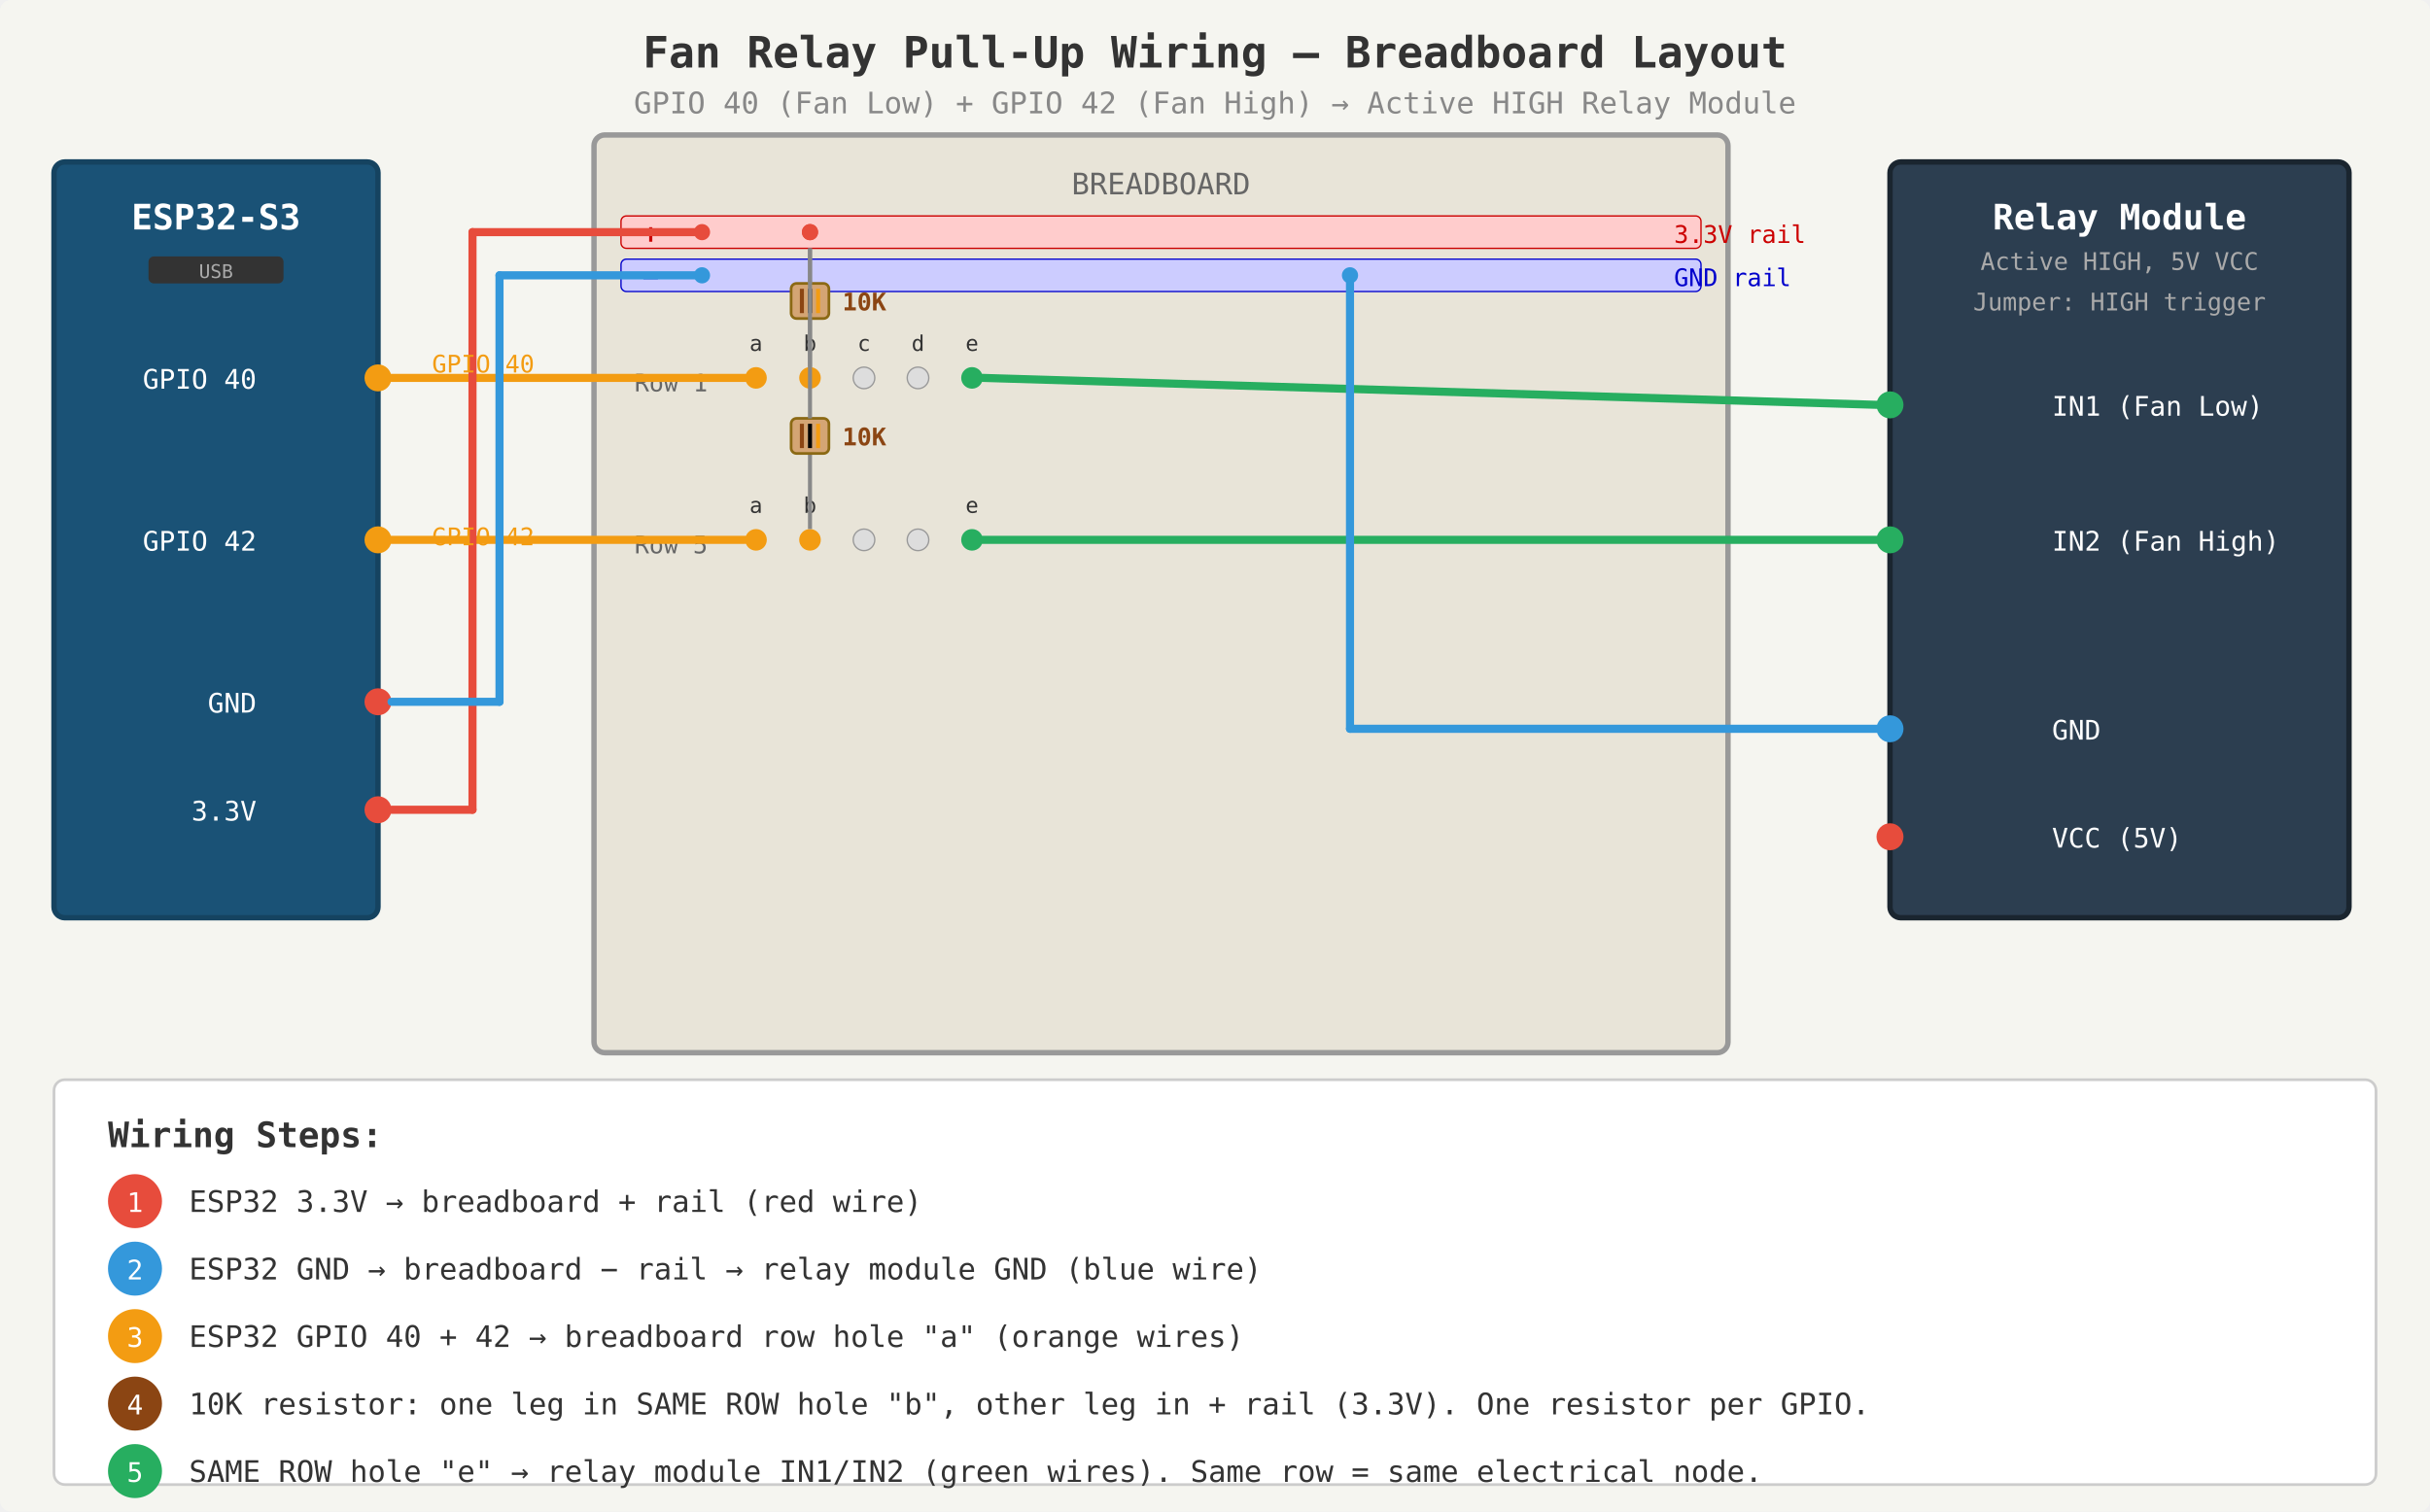
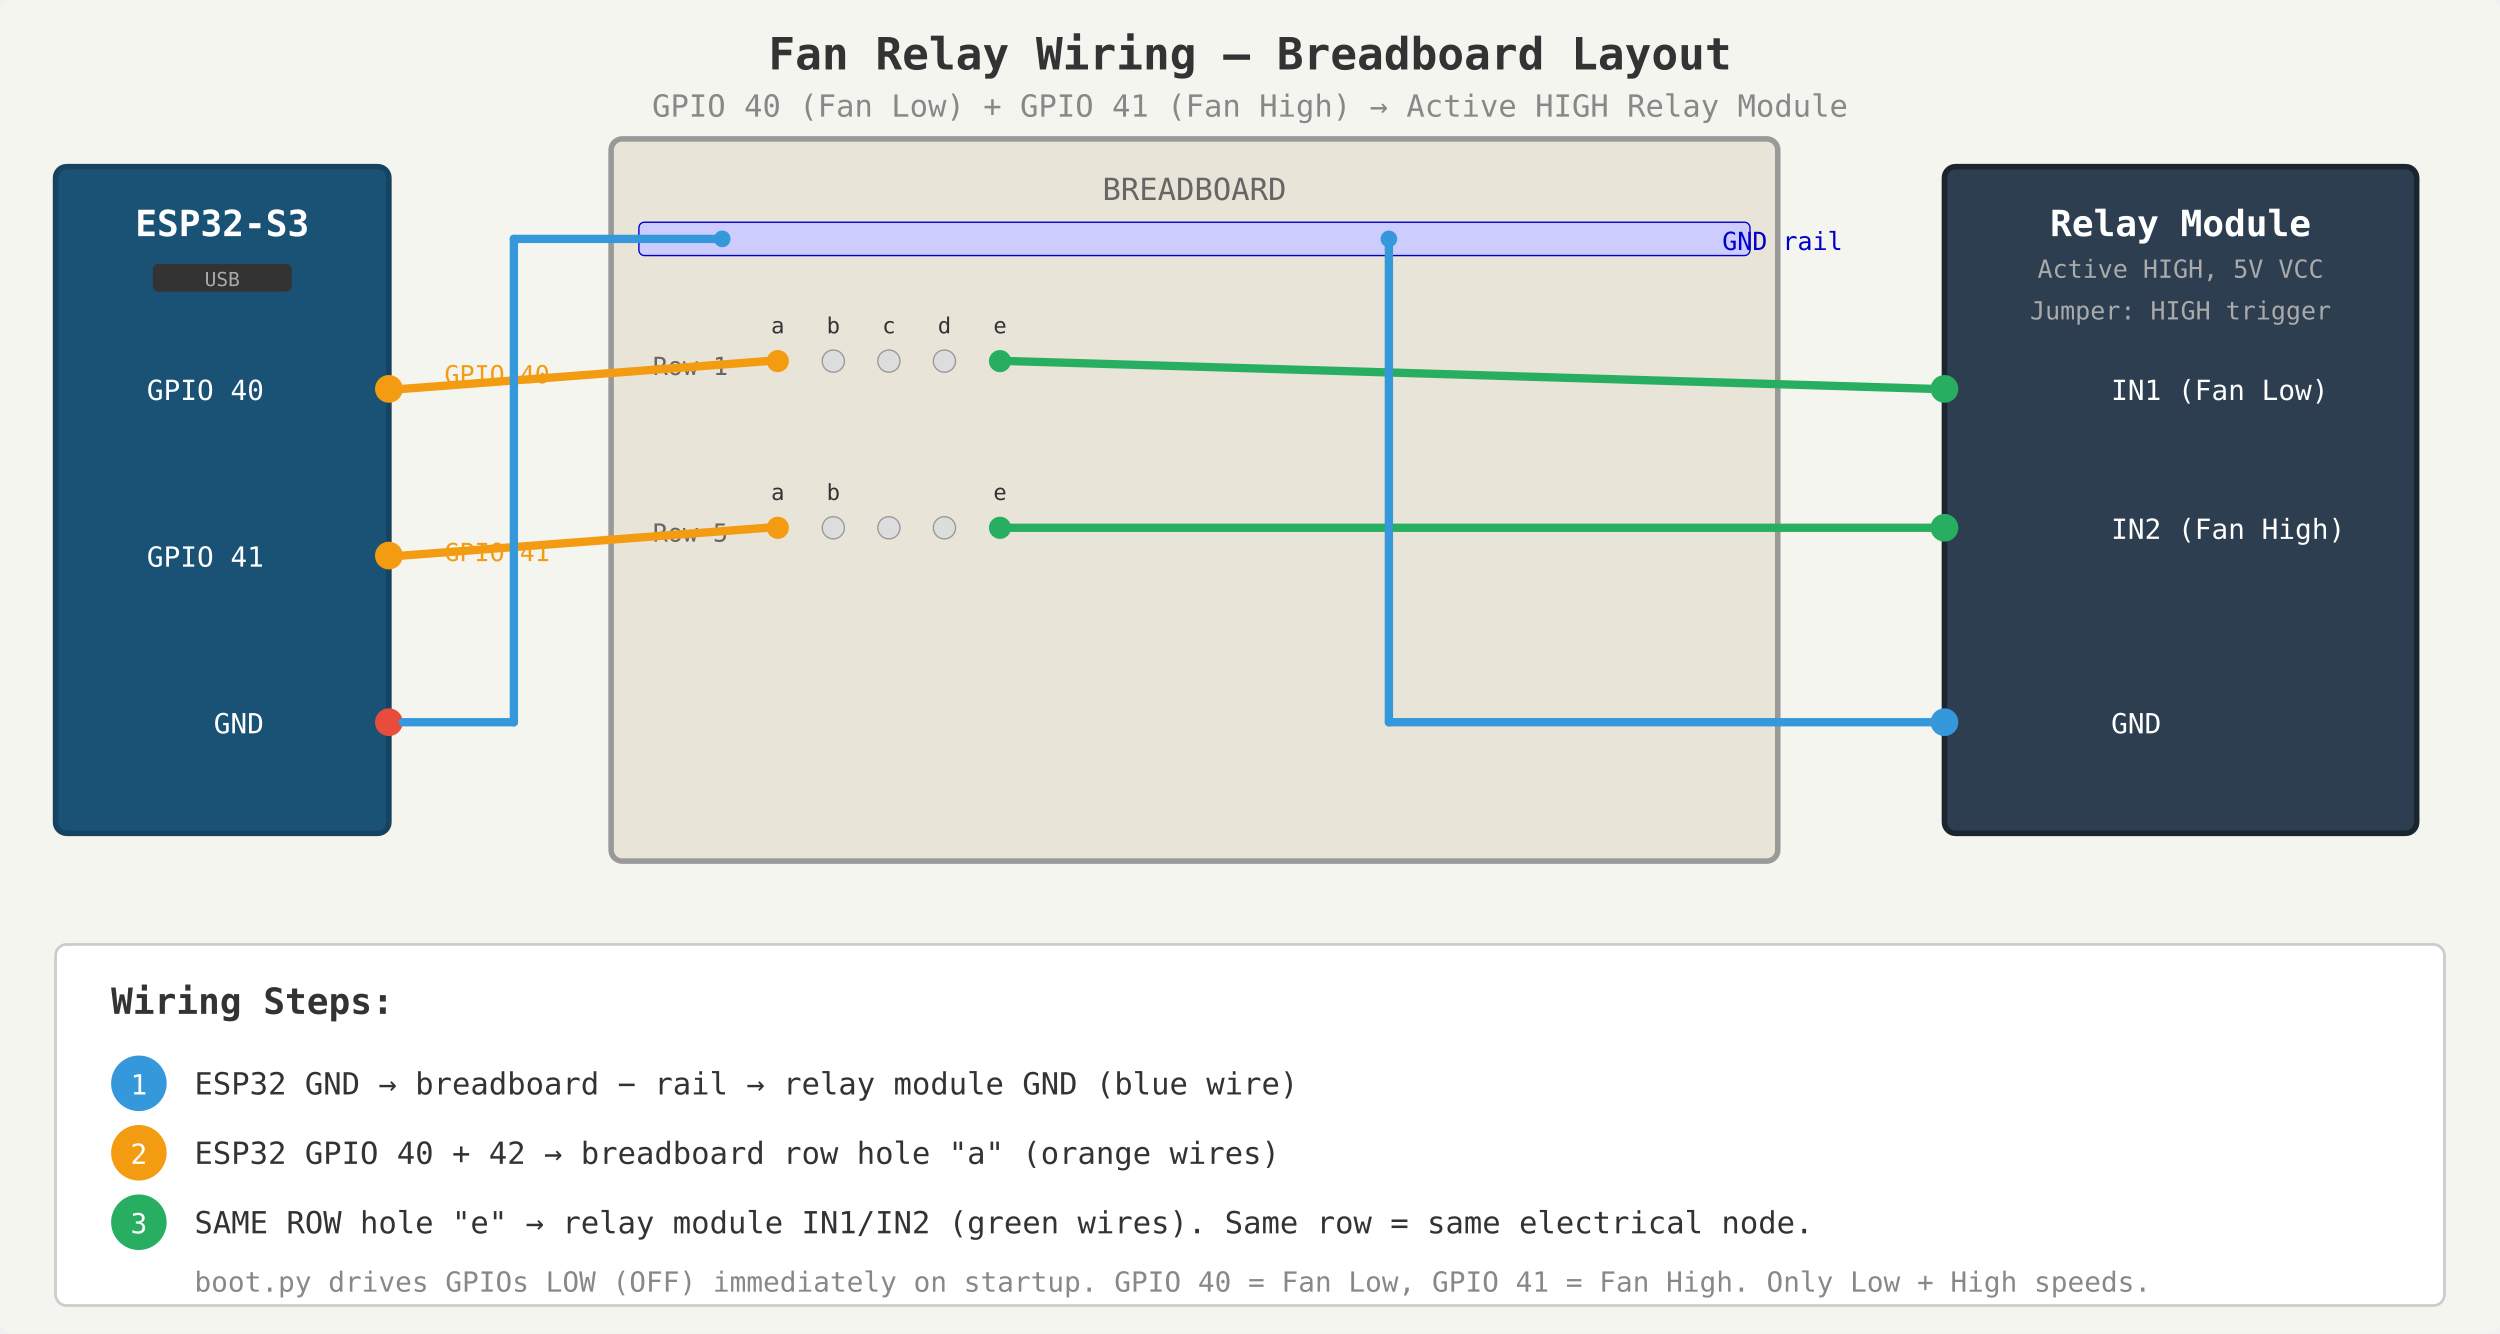
- <svg xmlns="http://www.w3.org/2000/svg" viewBox="0 0 900 560" font-family="monospace" font-size="12">
-   <rect width="900" height="560" fill="#f5f5f0" rx="4" />
-   <text x="450" y="25" fill="#333" font-size="16" text-anchor="middle" font-weight="bold">Fan Relay Pull-Up Wiring — Breadboard Layout</text>
-   <text x="450" y="42" fill="#888" font-size="11" text-anchor="middle">GPIO 40 (Fan Low) + GPIO 42 (Fan High) → Active HIGH Relay Module</text>
-   <rect x="20" y="60" width="120" height="280" fill="#1a5276" stroke="#154360" stroke-width="2" rx="4" />
+ <svg xmlns="http://www.w3.org/2000/svg" viewBox="0 0 900 480" font-family="monospace" font-size="12">
+   <rect width="900" height="480" fill="#f5f5f0" rx="4" />
+   <text x="450" y="25" fill="#333" font-size="16" text-anchor="middle" font-weight="bold">Fan Relay Wiring — Breadboard Layout</text>
+   <text x="450" y="42" fill="#888" font-size="11" text-anchor="middle">GPIO 40 (Fan Low) + GPIO 41 (Fan High) → Active HIGH Relay Module</text>
+   <rect x="20" y="60" width="120" height="240" fill="#1a5276" stroke="#154360" stroke-width="2" rx="4" />
  <text x="80" y="85" fill="white" font-size="13" text-anchor="middle" font-weight="bold">ESP32-S3</text>
  <rect x="55" y="95" width="50" height="10" fill="#333" rx="2" />
  <text x="80" y="103" fill="#aaa" font-size="7" text-anchor="middle">USB</text>
  <circle cx="140" cy="140" r="5" fill="#f39c12" />
  <text x="95" y="144" fill="white" font-size="10" text-anchor="end">GPIO 40</text>
  <circle cx="140" cy="200" r="5" fill="#f39c12" />
-   <text x="95" y="204" fill="white" font-size="10" text-anchor="end">GPIO 42</text>
+   <text x="95" y="204" fill="white" font-size="10" text-anchor="end">GPIO 41</text>
  <circle cx="140" cy="260" r="5" fill="#e74c3c" />
  <text x="95" y="264" fill="white" font-size="10" text-anchor="end">GND</text>
-   <circle cx="140" cy="300" r="5" fill="#e74c3c" />
-   <text x="95" y="304" fill="white" font-size="10" text-anchor="end">3.3V</text>
-   <rect x="220" y="50" width="420" height="340" fill="#e8e4d8" stroke="#999" stroke-width="2" rx="4" />
+   <rect x="220" y="50" width="420" height="260" fill="#e8e4d8" stroke="#999" stroke-width="2" rx="4" />
  <text x="430" y="72" fill="#666" font-size="11" text-anchor="middle">BREADBOARD</text>
-   <rect x="230" y="80" width="400" height="12" fill="#ffcccc" stroke="#c00" stroke-width="0.5" rx="2" />
-   <text x="238" y="90" fill="#c00" font-size="10" font-weight="bold">+</text>
-   <text x="620" y="90" fill="#c00" font-size="9">3.3V rail</text>
-   <rect x="230" y="96" width="400" height="12" fill="#ccccff" stroke="#00c" stroke-width="0.5" rx="2" />
-   <text x="238" y="106" fill="#00c" font-size="10" font-weight="bold">−</text>
-   <text x="620" y="106" fill="#00c" font-size="9">GND rail</text>
-   <text x="235" y="145" fill="#666" font-size="9">Row 1</text>
-   <circle cx="280" cy="140" r="4" fill="#f39c12" />
-   <circle cx="300" cy="140" r="4" fill="#f39c12" />
-   <circle cx="320" cy="140" r="4" fill="#ddd" stroke="#999" stroke-width="0.5" />
-   <circle cx="340" cy="140" r="4" fill="#ddd" stroke="#999" stroke-width="0.5" />
-   <circle cx="360" cy="140" r="4" fill="#27ae60" />
-   <text x="280" y="130" fill="#333" font-size="8" text-anchor="middle">a</text>
-   <text x="300" y="130" fill="#333" font-size="8" text-anchor="middle">b</text>
-   <text x="320" y="130" fill="#333" font-size="8" text-anchor="middle">c</text>
-   <text x="340" y="130" fill="#333" font-size="8" text-anchor="middle">d</text>
-   <text x="360" y="130" fill="#333" font-size="8" text-anchor="middle">e</text>
-   <text x="235" y="205" fill="#666" font-size="9">Row 5</text>
-   <circle cx="280" cy="200" r="4" fill="#f39c12" />
-   <circle cx="300" cy="200" r="4" fill="#f39c12" />
-   <circle cx="320" cy="200" r="4" fill="#ddd" stroke="#999" stroke-width="0.5" />
-   <circle cx="340" cy="200" r="4" fill="#ddd" stroke="#999" stroke-width="0.5" />
-   <circle cx="360" cy="200" r="4" fill="#27ae60" />
-   <text x="280" y="190" fill="#333" font-size="8" text-anchor="middle">a</text>
-   <text x="300" y="190" fill="#333" font-size="8" text-anchor="middle">b</text>
-   <text x="360" y="190" fill="#333" font-size="8" text-anchor="middle">e</text>
-   <line x1="145" y1="140" x2="276" y2="140" stroke="#f39c12" stroke-width="3" stroke-linecap="round" />
-   <line x1="145" y1="200" x2="276" y2="200" stroke="#f39c12" stroke-width="3" stroke-linecap="round" />
-   <line x1="145" y1="300" x2="175" y2="300" stroke="#e74c3c" stroke-width="3" stroke-linecap="round" />
-   <line x1="175" y1="300" x2="175" y2="86" stroke="#e74c3c" stroke-width="3" stroke-linecap="round" />
-   <line x1="175" y1="86" x2="260" y2="86" stroke="#e74c3c" stroke-width="3" stroke-linecap="round" />
-   <circle cx="260" cy="86" r="3" fill="#e74c3c" />
+   <rect x="230" y="80" width="400" height="12" fill="#ccccff" stroke="#00c" stroke-width="0.5" rx="2" />
+   <text x="238" y="90" fill="#00c" font-size="10" font-weight="bold">−</text>
+   <text x="620" y="90" fill="#00c" font-size="9">GND rail</text>
+   <text x="235" y="135" fill="#666" font-size="9">Row 1</text>
+   <circle cx="280" cy="130" r="4" fill="#f39c12" />
+   <circle cx="300" cy="130" r="4" fill="#ddd" stroke="#999" stroke-width="0.5" />
+   <circle cx="320" cy="130" r="4" fill="#ddd" stroke="#999" stroke-width="0.5" />
+   <circle cx="340" cy="130" r="4" fill="#ddd" stroke="#999" stroke-width="0.5" />
+   <circle cx="360" cy="130" r="4" fill="#27ae60" />
+   <text x="280" y="120" fill="#333" font-size="8" text-anchor="middle">a</text>
+   <text x="300" y="120" fill="#333" font-size="8" text-anchor="middle">b</text>
+   <text x="320" y="120" fill="#333" font-size="8" text-anchor="middle">c</text>
+   <text x="340" y="120" fill="#333" font-size="8" text-anchor="middle">d</text>
+   <text x="360" y="120" fill="#333" font-size="8" text-anchor="middle">e</text>
+   <text x="235" y="195" fill="#666" font-size="9">Row 5</text>
+   <circle cx="280" cy="190" r="4" fill="#f39c12" />
+   <circle cx="300" cy="190" r="4" fill="#ddd" stroke="#999" stroke-width="0.5" />
+   <circle cx="320" cy="190" r="4" fill="#ddd" stroke="#999" stroke-width="0.5" />
+   <circle cx="340" cy="190" r="4" fill="#ddd" stroke="#999" stroke-width="0.5" />
+   <circle cx="360" cy="190" r="4" fill="#27ae60" />
+   <text x="280" y="180" fill="#333" font-size="8" text-anchor="middle">a</text>
+   <text x="300" y="180" fill="#333" font-size="8" text-anchor="middle">b</text>
+   <text x="360" y="180" fill="#333" font-size="8" text-anchor="middle">e</text>
+   <line x1="145" y1="140" x2="276" y2="130" stroke="#f39c12" stroke-width="3" stroke-linecap="round" />
+   <line x1="145" y1="200" x2="276" y2="190" stroke="#f39c12" stroke-width="3" stroke-linecap="round" />
  <line x1="145" y1="260" x2="185" y2="260" stroke="#3498db" stroke-width="3" stroke-linecap="round" />
-   <line x1="185" y1="260" x2="185" y2="102" stroke="#3498db" stroke-width="3" stroke-linecap="round" />
-   <line x1="185" y1="102" x2="260" y2="102" stroke="#3498db" stroke-width="3" stroke-linecap="round" />
-   <circle cx="260" cy="102" r="3" fill="#3498db" />
-   <line x1="300" y1="136" x2="300" y2="118" stroke="#888" stroke-width="1.5" />
-   <rect x="293" y="105" width="14" height="13" fill="#d4a574" stroke="#8b6914" stroke-width="1" rx="2" />
-   <line x1="297" y1="107" x2="297" y2="116" stroke="#8b4513" stroke-width="1.5" />
-   <line x1="300" y1="107" x2="300" y2="116" stroke="black" stroke-width="1.5" />
-   <line x1="303" y1="107" x2="303" y2="116" stroke="#f39c12" stroke-width="1.5" />
-   <line x1="300" y1="105" x2="300" y2="92" stroke="#888" stroke-width="1.5" />
-   <circle cx="300" cy="86" r="3" fill="#e74c3c" />
-   <text x="312" y="115" fill="#8b4513" font-size="9" font-weight="bold">10K</text>
-   <line x1="300" y1="196" x2="300" y2="168" stroke="#888" stroke-width="1.5" />
-   <rect x="293" y="155" width="14" height="13" fill="#d4a574" stroke="#8b6914" stroke-width="1" rx="2" />
-   <line x1="297" y1="157" x2="297" y2="166" stroke="#8b4513" stroke-width="1.5" />
-   <line x1="300" y1="157" x2="300" y2="166" stroke="black" stroke-width="1.5" />
-   <line x1="303" y1="157" x2="303" y2="166" stroke="#f39c12" stroke-width="1.5" />
-   <line x1="300" y1="155" x2="300" y2="92" stroke="#888" stroke-width="1.5" />
-   <circle cx="300" cy="86" r="3" fill="#e74c3c" />
-   <text x="312" y="165" fill="#8b4513" font-size="9" font-weight="bold">10K</text>
-   <rect x="700" y="60" width="170" height="280" fill="#2c3e50" stroke="#1a252f" stroke-width="2" rx="4" />
+   <line x1="185" y1="260" x2="185" y2="86" stroke="#3498db" stroke-width="3" stroke-linecap="round" />
+   <line x1="185" y1="86" x2="260" y2="86" stroke="#3498db" stroke-width="3" stroke-linecap="round" />
+   <circle cx="260" cy="86" r="3" fill="#3498db" />
+   <rect x="700" y="60" width="170" height="240" fill="#2c3e50" stroke="#1a252f" stroke-width="2" rx="4" />
  <text x="785" y="85" fill="white" font-size="13" text-anchor="middle" font-weight="bold">Relay Module</text>
  <text x="785" y="100" fill="#aaa" font-size="9" text-anchor="middle">Active HIGH, 5V VCC</text>
  <text x="785" y="115" fill="#aaa" font-size="9" text-anchor="middle">Jumper: HIGH trigger</text>
-   <circle cx="700" cy="150" r="5" fill="#27ae60" />
-   <text x="760" y="154" fill="white" font-size="10">IN1 (Fan Low)</text>
-   <circle cx="700" cy="200" r="5" fill="#27ae60" />
-   <text x="760" y="204" fill="white" font-size="10">IN2 (Fan High)</text>
-   <circle cx="700" cy="270" r="5" fill="#3498db" />
-   <text x="760" y="274" fill="white" font-size="10">GND</text>
-   <circle cx="700" cy="310" r="5" fill="#e74c3c" />
-   <text x="760" y="314" fill="white" font-size="10">VCC (5V)</text>
-   <line x1="364" y1="140" x2="696" y2="150" stroke="#27ae60" stroke-width="3" stroke-linecap="round" />
-   <line x1="364" y1="200" x2="696" y2="200" stroke="#27ae60" stroke-width="3" stroke-linecap="round" />
-   <line x1="500" y1="102" x2="500" y2="270" stroke="#3498db" stroke-width="3" stroke-linecap="round" />
-   <circle cx="500" cy="102" r="3" fill="#3498db" />
-   <line x1="500" y1="270" x2="696" y2="270" stroke="#3498db" stroke-width="3" stroke-linecap="round" />
+   <circle cx="700" cy="140" r="5" fill="#27ae60" />
+   <text x="760" y="144" fill="white" font-size="10">IN1 (Fan Low)</text>
+   <circle cx="700" cy="190" r="5" fill="#27ae60" />
+   <text x="760" y="194" fill="white" font-size="10">IN2 (Fan High)</text>
+   <circle cx="700" cy="260" r="5" fill="#3498db" />
+   <text x="760" y="264" fill="white" font-size="10">GND</text>
+   <line x1="364" y1="130" x2="696" y2="140" stroke="#27ae60" stroke-width="3" stroke-linecap="round" />
+   <line x1="364" y1="190" x2="696" y2="190" stroke="#27ae60" stroke-width="3" stroke-linecap="round" />
+   <line x1="500" y1="86" x2="500" y2="260" stroke="#3498db" stroke-width="3" stroke-linecap="round" />
+   <circle cx="500" cy="86" r="3" fill="#3498db" />
+   <line x1="500" y1="260" x2="696" y2="260" stroke="#3498db" stroke-width="3" stroke-linecap="round" />
  <text x="160" y="138" fill="#f39c12" font-size="9">GPIO 40</text>
-   <text x="160" y="202" fill="#f39c12" font-size="9">GPIO 42</text>
-   <rect x="20" y="400" width="860" height="150" fill="white" stroke="#ccc" stroke-width="1" rx="4" />
-   <text x="40" y="425" fill="#333" font-size="13" font-weight="bold">Wiring Steps:</text>
-   <circle cx="50" cy="445" r="10" fill="#e74c3c" />
-   <text x="50" y="449" fill="white" font-size="10" text-anchor="middle">1</text>
-   <text x="70" y="449" fill="#333" font-size="11">ESP32 3.3V → breadboard + rail (red wire)</text>
-   <circle cx="50" cy="470" r="10" fill="#3498db" />
-   <text x="50" y="474" fill="white" font-size="10" text-anchor="middle">2</text>
-   <text x="70" y="474" fill="#333" font-size="11">ESP32 GND → breadboard − rail → relay module GND (blue wire)</text>
-   <circle cx="50" cy="495" r="10" fill="#f39c12" />
-   <text x="50" y="499" fill="white" font-size="10" text-anchor="middle">3</text>
-   <text x="70" y="499" fill="#333" font-size="11">ESP32 GPIO 40 + 42 → breadboard row hole "a" (orange wires)</text>
-   <circle cx="50" cy="520" r="10" fill="#8b4513" />
-   <text x="50" y="524" fill="white" font-size="10" text-anchor="middle">4</text>
-   <text x="70" y="524" fill="#333" font-size="11">10K resistor: one leg in SAME ROW hole "b", other leg in + rail (3.3V). One resistor per GPIO.</text>
-   <circle cx="50" cy="545" r="10" fill="#27ae60" />
-   <text x="50" y="549" fill="white" font-size="10" text-anchor="middle">5</text>
-   <text x="70" y="549" fill="#333" font-size="11">SAME ROW hole "e" → relay module IN1/IN2 (green wires). Same row = same electrical node.</text>
+   <text x="160" y="202" fill="#f39c12" font-size="9">GPIO 41</text>
+   <rect x="20" y="340" width="860" height="130" fill="white" stroke="#ccc" stroke-width="1" rx="4" />
+   <text x="40" y="365" fill="#333" font-size="13" font-weight="bold">Wiring Steps:</text>
+   <circle cx="50" cy="390" r="10" fill="#3498db" />
+   <text x="50" y="394" fill="white" font-size="10" text-anchor="middle">1</text>
+   <text x="70" y="394" fill="#333" font-size="11">ESP32 GND → breadboard − rail → relay module GND (blue wire)</text>
+   <circle cx="50" cy="415" r="10" fill="#f39c12" />
+   <text x="50" y="419" fill="white" font-size="10" text-anchor="middle">2</text>
+   <text x="70" y="419" fill="#333" font-size="11">ESP32 GPIO 40 + 42 → breadboard row hole "a" (orange wires)</text>
+   <circle cx="50" cy="440" r="10" fill="#27ae60" />
+   <text x="50" y="444" fill="white" font-size="10" text-anchor="middle">3</text>
+   <text x="70" y="444" fill="#333" font-size="11">SAME ROW hole "e" → relay module IN1/IN2 (green wires). Same row = same electrical node.</text>
+   <text x="70" y="465" fill="#888" font-size="10">boot.py drives GPIOs LOW (OFF) immediately on startup. GPIO 40 = Fan Low, GPIO 41 = Fan High. Only Low + High speeds.</text>
</svg>
